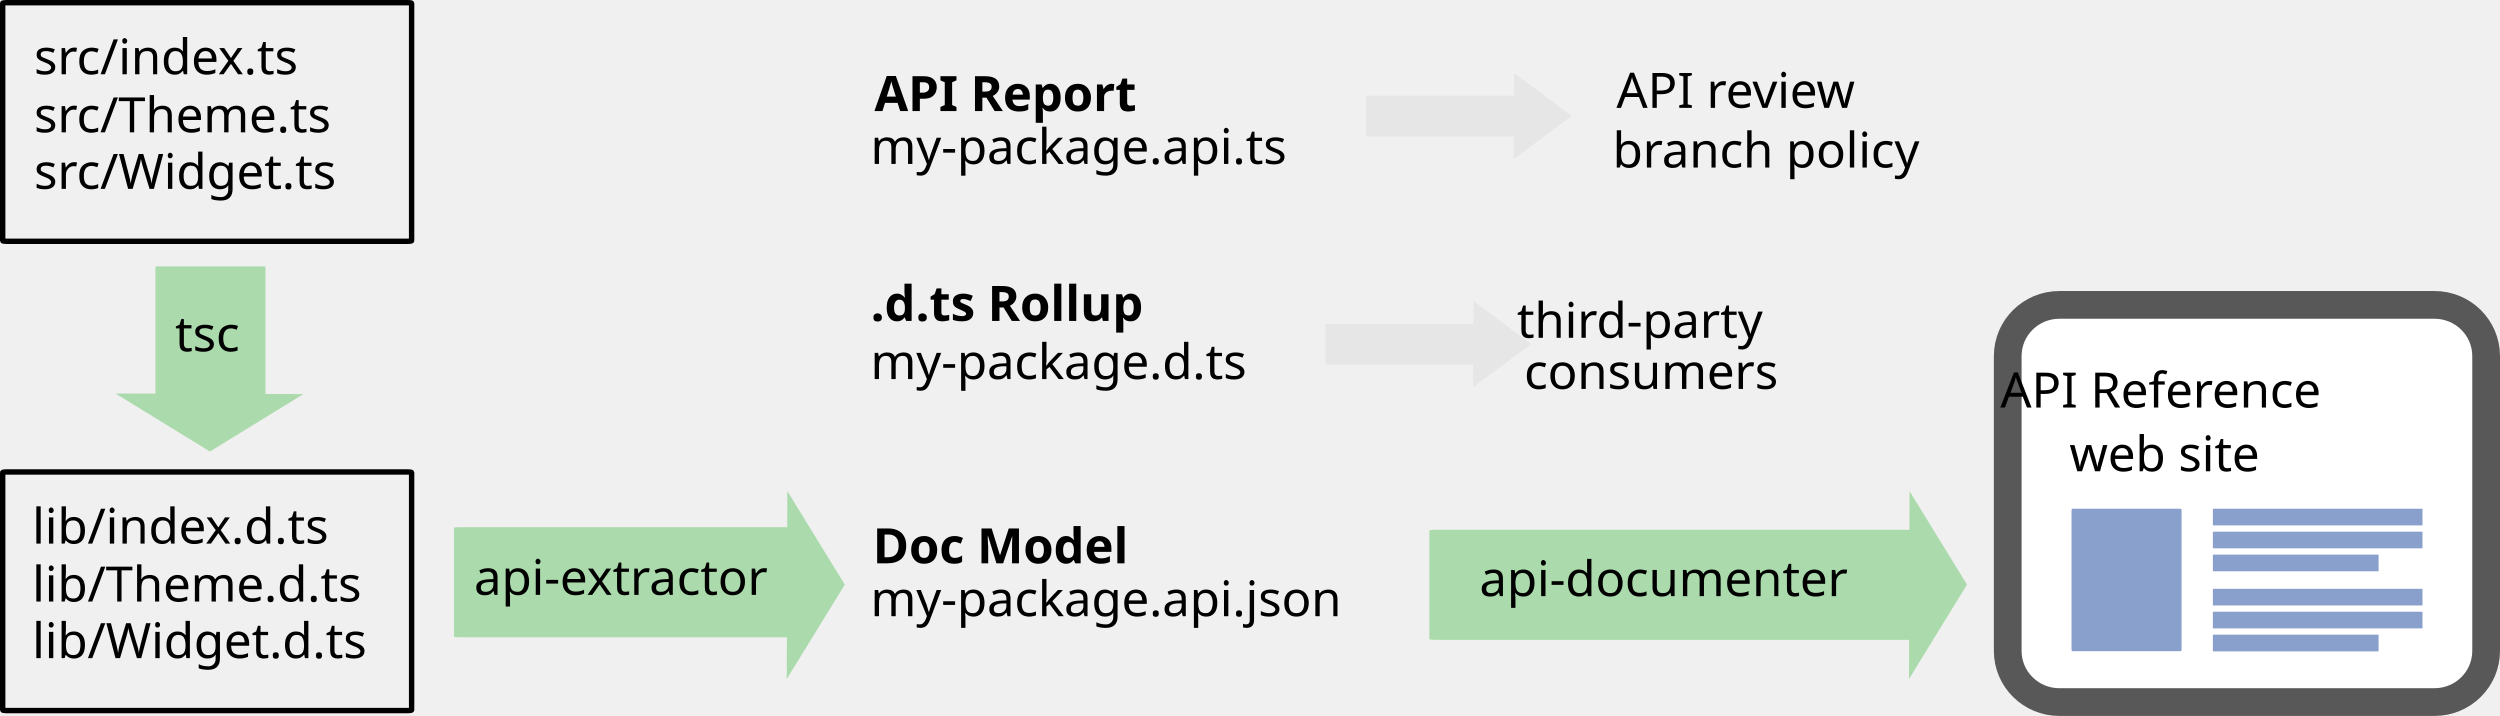
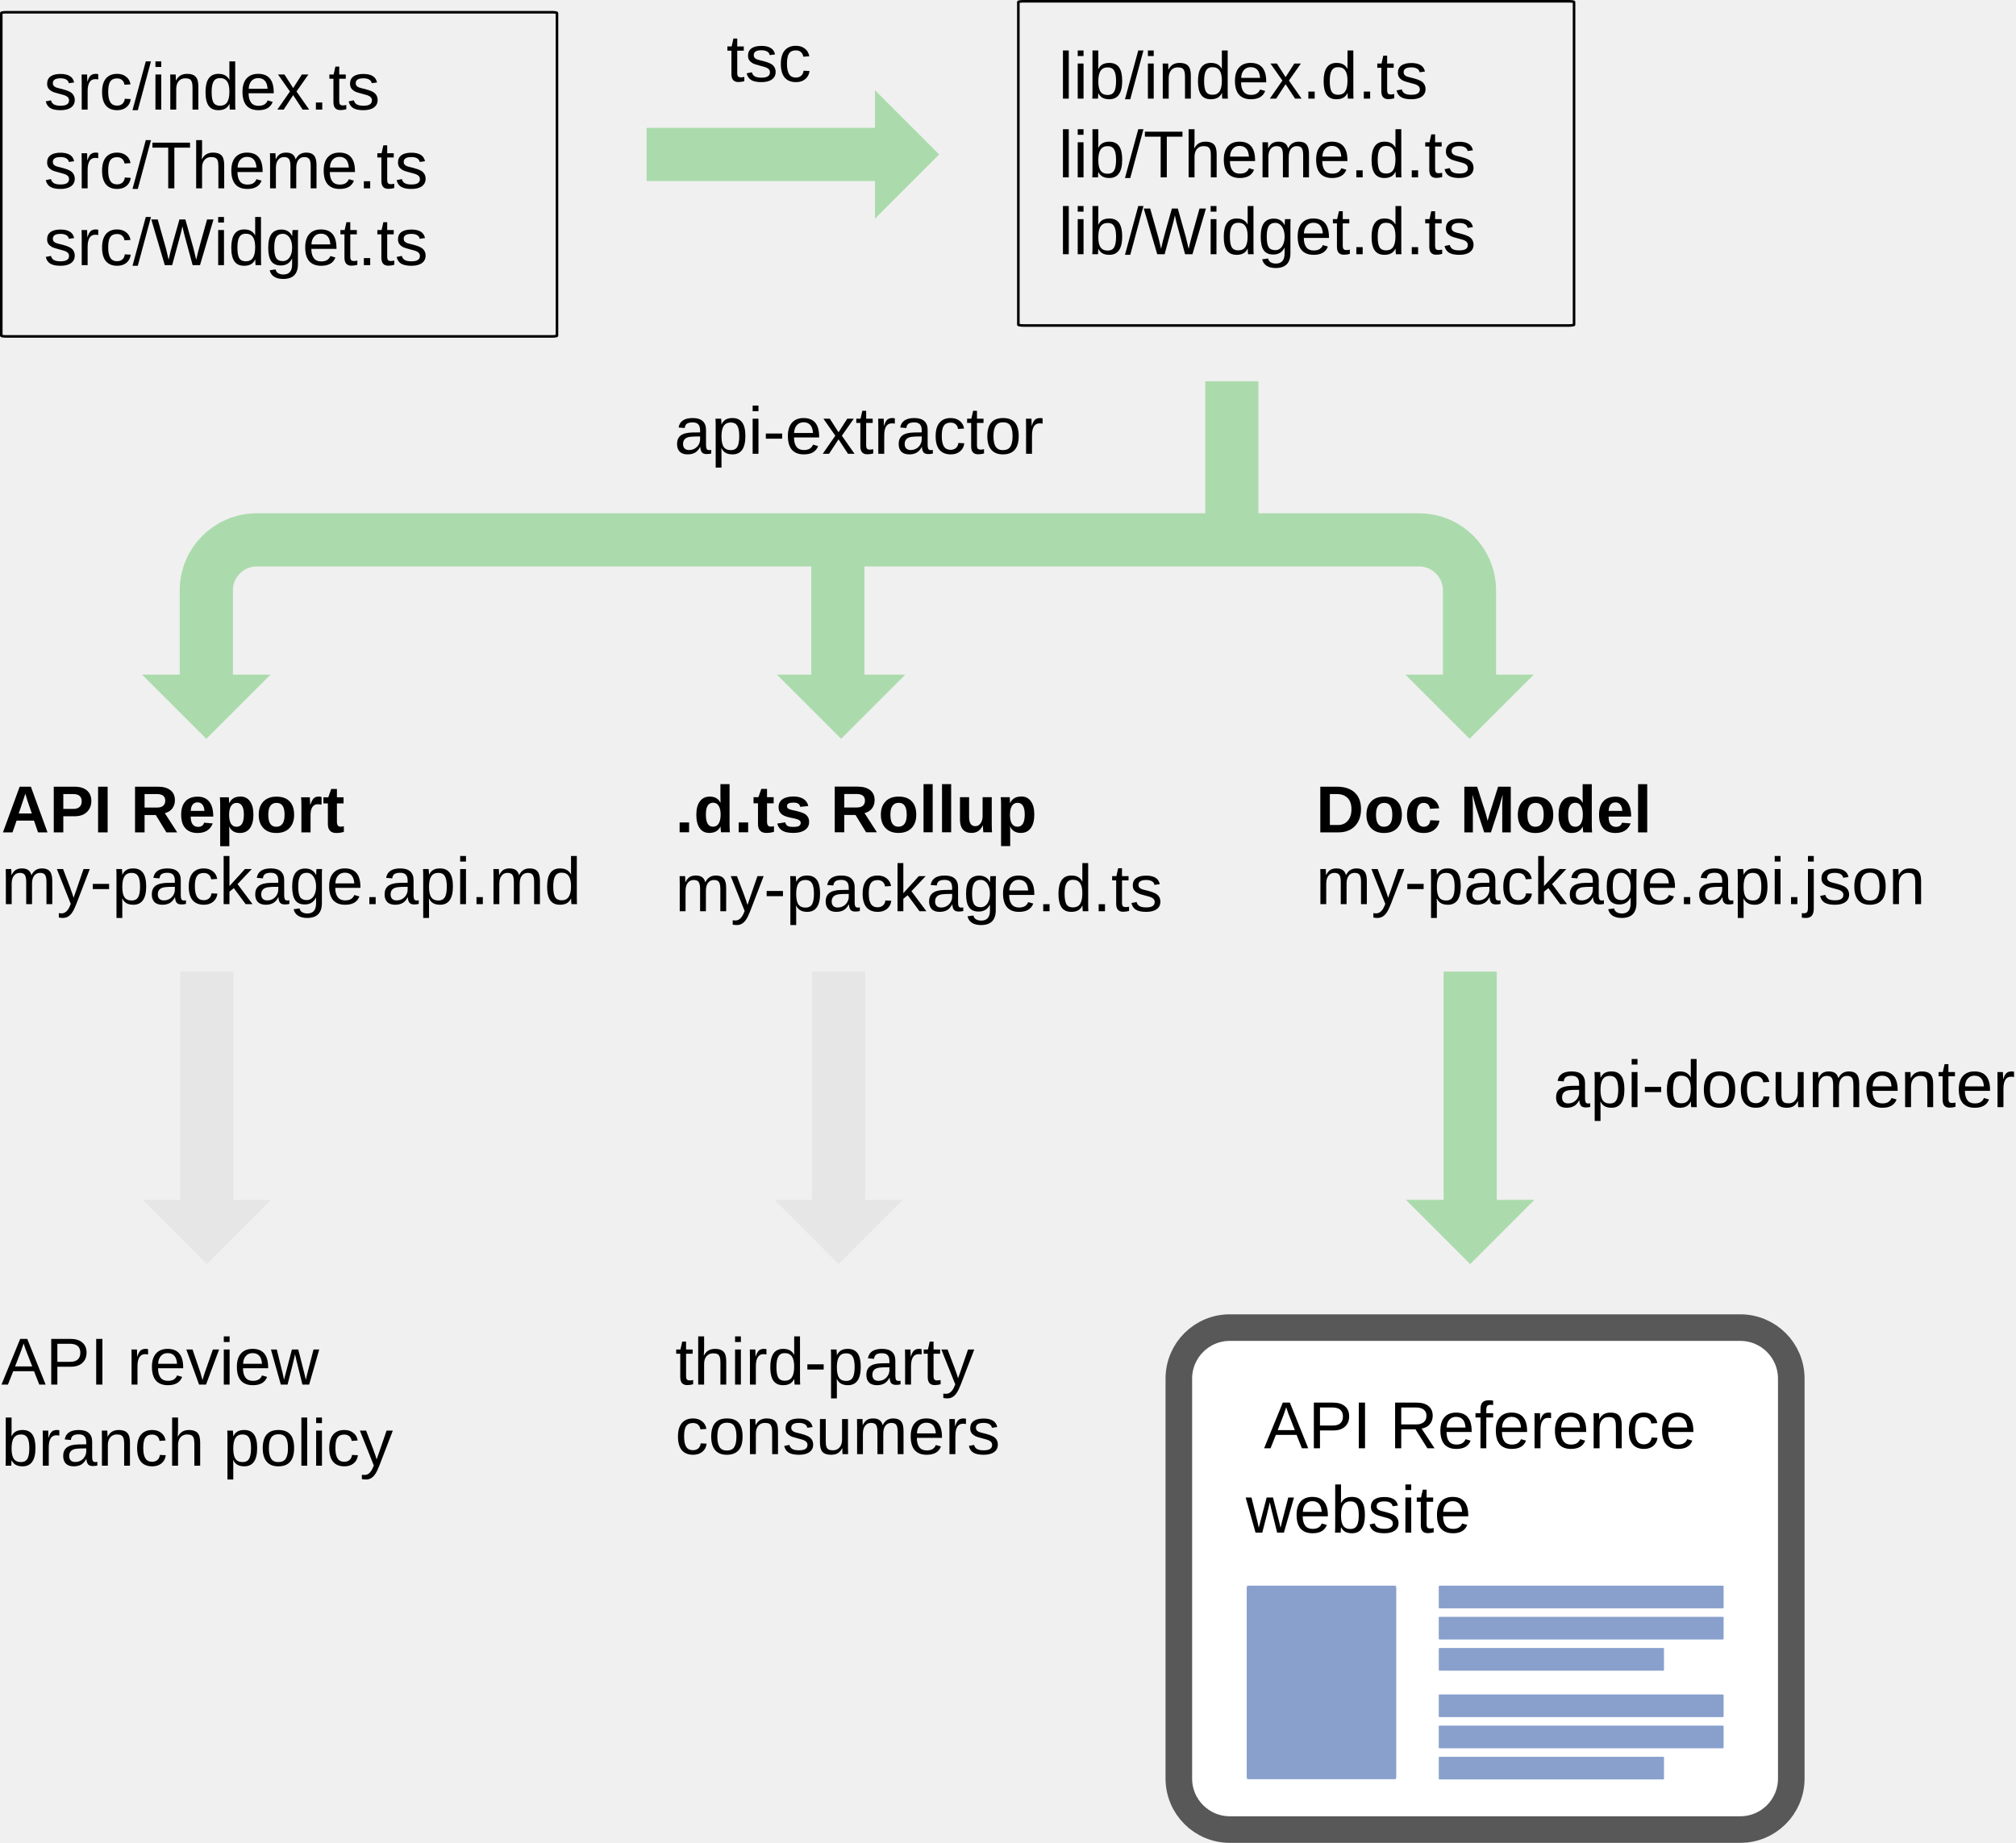
- <svg xmlns="http://www.w3.org/2000/svg" width="180.315mm" height="51.639mm" version="1.1" viewBox="0 0 180.315 51.639">
-   <g transform="translate(-14.8253 -123.111)">
-     <g transform="translate(-2.03281 31.4757)">
-       <flowRoot transform="scale(.264583)" fill="#000000" font-family="sans-serif" font-size="40px" letter-spacing="0px" word-spacing="0px" style="line-height:1.25" xml:space="preserve">
-         <flowRegion>
-           <rect x="477.143" y="472.52" width="310.714" height="287.143" />
-         </flowRegion>
-         <flowPara />
-       </flowRoot>
-       <g fill="#000000" font-family="sans-serif" font-size="3.528px" letter-spacing="0px" stroke-width=".265" word-spacing="0px">
-         <text x="19.314" y="96.996" style="font-feature-settings:normal;font-variant-caps:normal;font-variant-ligatures:normal;font-variant-numeric:normal;line-height:1.25" xml:space="preserve">
-           <tspan x="19.314" y="96.996" font-family="sans-serif" font-size="3.528px" stroke-width=".265" style="font-feature-settings:normal;font-variant-caps:normal;font-variant-ligatures:normal;font-variant-numeric:normal">src/index.ts</tspan>
-         </text>
-         <text x="19.314" y="105.256" style="font-feature-settings:normal;font-variant-caps:normal;font-variant-ligatures:normal;font-variant-numeric:normal;line-height:1.25" xml:space="preserve">
-           <tspan x="19.314" y="105.256" font-family="sans-serif" font-size="3.528px" stroke-width=".265" style="font-feature-settings:normal;font-variant-caps:normal;font-variant-ligatures:normal;font-variant-numeric:normal">src/Widget.ts</tspan>
-         </text>
-         <text x="19.314" y="101.178" style="font-feature-settings:normal;font-variant-caps:normal;font-variant-ligatures:normal;font-variant-numeric:normal;line-height:1.25" xml:space="preserve">
-           <tspan x="19.314" y="101.178" font-family="sans-serif" font-size="3.528px" stroke-width=".265" style="font-feature-settings:normal;font-variant-caps:normal;font-variant-ligatures:normal;font-variant-numeric:normal">src/Theme.ts</tspan>
-         </text>
-       </g>
-       <rect x="17.052" y="91.829" width="29.494" height="17.21" rx=".264" ry=".043" fill="none" stroke="#000" stroke-linejoin="round" stroke-width=".388" style="paint-order:markers stroke fill" />
-       <rect transform="rotate(90)" x="110.848" y="-36.006" width="9.925" height="7.938" rx=".132" ry=".049" fill="#abdbac" style="paint-order:markers stroke fill" />
-       <path d="m38.743 120.058-6.663 4.096c-0.045 0.028-0.087 0.046-0.095 0.041l-6.797-4.178" fill="#abdbac" style="paint-order:markers stroke fill" />
-       <g transform="translate(-.133635)">
-         <g fill="#000000" font-family="sans-serif" font-size="3.528px" letter-spacing="0px" stroke-width=".265" word-spacing="0px">
-           <text x="19.315" y="130.844" style="font-feature-settings:normal;font-variant-caps:normal;font-variant-ligatures:normal;font-variant-numeric:normal;line-height:1.25" xml:space="preserve">
-             <tspan x="19.315" y="130.844" font-family="sans-serif" font-size="3.528px" stroke-width=".265" style="font-feature-settings:normal;font-variant-caps:normal;font-variant-ligatures:normal;font-variant-numeric:normal">lib/index.d.ts</tspan>
-           </text>
-           <text x="19.315" y="139.104" style="font-feature-settings:normal;font-variant-caps:normal;font-variant-ligatures:normal;font-variant-numeric:normal;line-height:1.25" xml:space="preserve">
-             <tspan x="19.315" y="139.104" font-family="sans-serif" font-size="3.528px" stroke-width=".265" style="font-feature-settings:normal;font-variant-caps:normal;font-variant-ligatures:normal;font-variant-numeric:normal">lib/Widget.d.ts</tspan>
-           </text>
-           <text x="19.315" y="135.025" style="font-feature-settings:normal;font-variant-caps:normal;font-variant-ligatures:normal;font-variant-numeric:normal;line-height:1.25" xml:space="preserve">
-             <tspan x="19.315" y="135.025" font-family="sans-serif" font-size="3.528px" stroke-width=".265" style="font-feature-settings:normal;font-variant-caps:normal;font-variant-ligatures:normal;font-variant-numeric:normal">lib/Theme.d.ts</tspan>
-           </text>
-         </g>
-         <rect x="17.186" y="125.676" width="29.494" height="17.21" rx=".264" ry=".043" fill="none" stroke="#000" stroke-linejoin="round" stroke-width=".388" style="paint-order:markers stroke fill" />
-       </g>
-       <g fill="#000000" font-family="sans-serif" letter-spacing="0px" stroke-width=".265" word-spacing="0px">
-         <text x="29.482" y="116.976" font-size="3.528px" style="font-feature-settings:normal;font-variant-caps:normal;font-variant-ligatures:normal;font-variant-numeric:normal;line-height:1.25" xml:space="preserve">
-           <tspan x="29.482" y="116.976" stroke-width=".265">
-             <tspan x="29.482" y="116.976" font-family="sans-serif" font-size="3.528px" stroke-width=".265" style="font-feature-settings:normal;font-variant-caps:normal;font-variant-ligatures:normal;font-variant-numeric:normal">tsc</tspan>
-           </tspan>
-         </text>
-         <g font-size="3.528px">
-           <text x="79.927" y="99.651" style="font-feature-settings:normal;font-variant-caps:normal;font-variant-ligatures:normal;font-variant-numeric:normal;line-height:1.25" xml:space="preserve">
-             <tspan x="79.927" y="99.651" font-family="sans-serif" font-size="3.528px" font-weight="bold" stroke-width=".265" style="font-feature-settings:normal;font-variant-caps:normal;font-variant-ligatures:normal;font-variant-numeric:normal">API Report</tspan>
-           </text>
-           <text x="79.65" y="103.461" style="font-feature-settings:normal;font-variant-caps:normal;font-variant-ligatures:normal;font-variant-numeric:normal;line-height:1.25" xml:space="preserve">
-             <tspan x="79.65" y="103.461" font-family="sans-serif" font-size="3.528px" stroke-width=".265" style="font-feature-settings:normal;font-variant-caps:normal;font-variant-ligatures:normal;font-variant-numeric:normal">my-package.api.ts</tspan>
-           </text>
-           <text x="79.653" y="114.785" style="font-feature-settings:normal;font-variant-caps:normal;font-variant-ligatures:normal;font-variant-numeric:normal;line-height:1.25" xml:space="preserve">
-             <tspan x="79.653" y="114.785" font-family="sans-serif" font-size="3.528px" font-weight="bold" stroke-width=".265" style="font-feature-settings:normal;font-variant-caps:normal;font-variant-ligatures:normal;font-variant-numeric:normal">.d.ts Rollup</tspan>
-           </text>
-           <text x="79.65" y="118.974" style="font-feature-settings:normal;font-variant-caps:normal;font-variant-ligatures:normal;font-variant-numeric:normal;line-height:1.25" xml:space="preserve">
-             <tspan x="79.65" y="118.974" font-family="sans-serif" font-size="3.528px" stroke-width=".265" style="font-feature-settings:normal;font-variant-caps:normal;font-variant-ligatures:normal;font-variant-numeric:normal">my-package.d.ts</tspan>
-           </text>
-           <text x="79.813" y="132.266" style="font-feature-settings:normal;font-variant-caps:normal;font-variant-ligatures:normal;font-variant-numeric:normal;line-height:1.25" xml:space="preserve">
-             <tspan x="79.813" y="132.266" font-family="sans-serif" font-size="3.528px" font-weight="bold" stroke-width=".265" style="font-feature-settings:normal;font-variant-caps:normal;font-variant-ligatures:normal;font-variant-numeric:normal">Doc Model</tspan>
-           </text>
-           <text x="79.65" y="136.077" style="font-feature-settings:normal;font-variant-caps:normal;font-variant-ligatures:normal;font-variant-numeric:normal;line-height:1.25" xml:space="preserve">
-             <tspan x="79.65" y="136.077" font-family="sans-serif" font-size="3.528px" stroke-width=".265" style="font-feature-settings:normal;font-variant-caps:normal;font-variant-ligatures:normal;font-variant-numeric:normal">my-package.api.json</tspan>
-           </text>
-         </g>
-       </g>
-       <g transform="translate(0 -.20428)" fill="#abdbac">
-         <rect x="49.599" y="129.863" width="25.052" height="7.938" rx=".333" ry=".049" style="paint-order:markers stroke fill" />
-         <path d="m73.645 127.26 4.096 6.663c0.028 0.045 0.046 0.087 0.041 0.095l-4.178 6.797" style="paint-order:markers stroke fill" />
-       </g>
-       <g>
-         <text x="51.054" y="134.536" fill="#000000" font-family="sans-serif" font-size="3.528px" letter-spacing="0px" stroke-width=".265" word-spacing="0px" style="font-feature-settings:normal;font-variant-caps:normal;font-variant-ligatures:normal;font-variant-numeric:normal;line-height:1.25" xml:space="preserve">
-           <tspan x="51.054" y="134.536" stroke-width=".265">
-             <tspan x="51.054" y="134.536" font-family="sans-serif" font-size="3.528px" stroke-width=".265" style="font-feature-settings:normal;font-variant-caps:normal;font-variant-ligatures:normal;font-variant-numeric:normal">api-extractor</tspan>
-           </tspan>
-         </text>
-         <rect x="119.955" y="129.847" width="35.446" height="7.938" rx=".471" ry=".049" fill="#abdbac" style="paint-order:markers stroke fill" />
-         <path d="m154.585 127.056 4.096 6.663c0.028 0.045 0.046 0.087 0.041 0.095l-4.178 6.797" fill="#abdbac" style="paint-order:markers stroke fill" />
-         <text x="123.572" y="134.634" fill="#000000" font-family="sans-serif" font-size="3.528px" letter-spacing="0px" stroke-width=".265" word-spacing="0px" style="font-feature-settings:normal;font-variant-caps:normal;font-variant-ligatures:normal;font-variant-numeric:normal;line-height:1.25" xml:space="preserve">
-           <tspan x="123.572" y="134.634" stroke-width=".265">
-             <tspan x="123.572" y="134.634" font-family="sans-serif" font-size="3.528px" stroke-width=".265" style="font-feature-settings:normal;font-variant-caps:normal;font-variant-ligatures:normal;font-variant-numeric:normal">api-documenter</tspan>
-           </tspan>
-         </text>
-         <rect x="162.667" y="114.626" width="32.506" height="26.647" rx="2.721" ry="2.691" fill="#fff" stroke="#585858" stroke-linejoin="round" stroke-width="4" style="paint-order:markers stroke fill" />
-         <text x="166.121" y="125.628" fill="#000000" font-family="sans-serif" font-size="3.528px" letter-spacing="0px" stroke-width=".265" word-spacing="0px" style="font-feature-settings:normal;font-variant-caps:normal;font-variant-ligatures:normal;font-variant-numeric:normal;line-height:1.25" xml:space="preserve">
-           <tspan x="166.121" y="125.628" stroke-width=".265">web site<tspan x="166.121" y="125.628" font-family="sans-serif" font-size="3.528px" stroke-width=".265" text-align="center" text-anchor="middle" style="font-feature-settings:normal;font-variant-caps:normal;font-variant-ligatures:normal;font-variant-numeric:normal" />
-           </tspan>
-         </text>
-       </g>
-       <g fill="#89a0cc">
-         <rect transform="rotate(90)" x="128.328" y="-174.207" width="10.276" height="7.938" rx=".137" ry=".049" style="paint-order:markers stroke fill" />
-         <rect transform="rotate(90)" x="128.328" y="-191.582" width="1.203" height="15.119" rx=".016" ry=".093" style="paint-order:markers stroke fill" />
-         <rect transform="rotate(90)" x="129.983" y="-191.582" width="1.203" height="15.119" rx=".016" ry=".093" style="paint-order:markers stroke fill" />
-         <rect transform="rotate(90)" x="131.637" y="-188.417" width="1.203" height="11.954" rx=".016" ry=".074" style="paint-order:markers stroke fill" />
-         <rect transform="rotate(90)" x="134.104" y="-191.582" width="1.203" height="15.119" rx=".016" ry=".093" style="paint-order:markers stroke fill" />
-         <rect transform="rotate(90)" x="135.758" y="-191.582" width="1.203" height="15.119" rx=".016" ry=".093" style="paint-order:markers stroke fill" />
-         <rect transform="rotate(90)" x="137.413" y="-188.417" width="1.203" height="11.954" rx=".016" ry=".074" style="paint-order:markers stroke fill" />
-       </g>
-       <g transform="translate(66.1925 -32.8901)" fill="#e6e6e6">
-         <rect x="49.198" y="131.432" width="11.688" height="2.937" rx=".155" ry=".018" style="paint-order:markers stroke fill" />
-         <path d="m59.881 129.799 4.096 3.05c0.028 0.021 0.046 0.04 0.041 0.043l-4.178 3.111" style="paint-order:markers stroke fill" />
-       </g>
-       <text x="133.447" y="99.415" fill="#000000" font-family="sans-serif" font-size="3.528px" letter-spacing="0px" stroke-width=".265" word-spacing="0px" style="font-feature-settings:normal;font-variant-caps:normal;font-variant-ligatures:normal;font-variant-numeric:normal;line-height:1.25" xml:space="preserve">
-         <tspan x="133.447" y="99.415" font-family="sans-serif" font-size="3.528px" stroke-width=".265" style="font-feature-settings:normal;font-variant-caps:normal;font-variant-ligatures:normal;font-variant-numeric:normal">API review</tspan>
-       </text>
-       <g transform="translate(63.2621 -16.4416)" fill="#e6e6e6">
-         <rect x="49.198" y="131.432" width="11.688" height="2.937" rx=".155" ry=".018" style="paint-order:markers stroke fill" />
-         <path d="m59.881 129.799 4.096 3.05c0.028 0.021 0.046 0.04 0.041 0.043l-4.178 3.111" style="paint-order:markers stroke fill" />
-       </g>
-       <g fill="#000000" font-family="sans-serif" letter-spacing="0px" stroke-width=".265" word-spacing="0px">
-         <text x="140.172" y="115.998" font-size="3.528px" text-anchor="middle" style="font-feature-settings:normal;font-variant-caps:normal;font-variant-ligatures:normal;font-variant-numeric:normal;line-height:1.25" xml:space="preserve">
-           <tspan x="140.172" y="115.998" text-align="center" style="font-feature-settings:normal;font-variant-caps:normal;font-variant-ligatures:normal;font-variant-numeric:normal">third-party</tspan>
-           <tspan x="140.172" y="120.408" text-align="center" style="font-feature-settings:normal;font-variant-caps:normal;font-variant-ligatures:normal;font-variant-numeric:normal" />
-         </text>
-         <text x="178.658" y="121.035" font-size="3.528px" style="font-feature-settings:normal;font-variant-caps:normal;font-variant-ligatures:normal;font-variant-numeric:normal;line-height:1.25" xml:space="preserve">
-           <tspan x="178.658" y="121.035" font-family="sans-serif" font-size="3.528px" text-anchor="middle">
-             <tspan x="178.658" y="121.035" text-align="center" style="font-feature-settings:normal;font-variant-caps:normal;font-variant-ligatures:normal;font-variant-numeric:normal">API Reference</tspan>
-             <tspan x="203.525" y="121.035" dx="0" text-align="center" style="font-feature-settings:normal;font-variant-caps:normal;font-variant-ligatures:normal;font-variant-numeric:normal" />
-           </tspan>
-           <tspan x="178.658" y="121.035">
-             <tspan x="183.726" y="125.445" font-family="sans-serif" font-size="3.528px" stroke-width=".265" text-align="center" text-anchor="middle" style="font-feature-settings:normal;font-variant-caps:normal;font-variant-ligatures:normal;font-variant-numeric:normal" />
-           </tspan>
-         </text>
-         <text x="140.081" y="119.691" font-size="3.528px" style="font-feature-settings:normal;font-variant-caps:normal;font-variant-ligatures:normal;font-variant-numeric:normal;line-height:1.25" xml:space="preserve">
-           <tspan x="140.081" y="119.691" font-family="sans-serif" font-size="3.528px" stroke-width=".265" text-align="center" text-anchor="middle" style="font-feature-settings:normal;font-variant-caps:normal;font-variant-ligatures:normal;font-variant-numeric:normal">consumers</tspan>
-         </text>
-         <text x="133.173" y="103.721" font-size="3.528px" style="font-feature-settings:normal;font-variant-caps:normal;font-variant-ligatures:normal;font-variant-numeric:normal;line-height:1.25" xml:space="preserve">
-           <tspan x="133.173" y="103.721" font-family="sans-serif" font-size="3.528px" stroke-width=".265" style="font-feature-settings:normal;font-variant-caps:normal;font-variant-ligatures:normal;font-variant-numeric:normal">branch policy</tspan>
-         </text>
-       </g>
-     </g>
+ <svg xmlns="http://www.w3.org/2000/svg" version="1.1" viewBox="0 0 303.31 277.32">
+   <defs>
+     <style>.a,.b,.d,.e{isolation:isolate;}.b,.e{font-size:10px;}.b,.d{font-family:ArialMT, Arial;}.c,.h,.j{fill:none;}.c{stroke:#000;stroke-width:0.388px;}.c,.f{stroke-linejoin:round;}.d{font-size:10px;}.e{font-family:Arial-BoldMT, Arial;font-weight:700;}.f{fill:#fff;stroke:#585858;stroke-width:4px;}.g{fill:#89a0cc;}.h{stroke:#abdbac;}.h,.j{stroke-miterlimit:10;stroke-width:8px;}.i{fill:#abdbac;}.j{stroke:#e6e6e6;}.k{fill:#e6e6e6;}</style>
+   </defs>
+   <g class="a">
+     <text class="b" transform="translate(6.6063 16.488)">src/index.ts</text>
  </g>
+   <g class="a">
+     <text class="b" transform="translate(6.6063 39.902)">src/Widget.ts</text>
+   </g>
+   <g class="a">
+     <text class="b" transform="translate(6.6063 28.34)">src/Theme.ts</text>
+   </g>
+   <path class="c" transform="translate(-251.13 -65.933)" d="m252.07 67.774h82.11c0.413 0 0.748 0.054 0.748 0.121v48.543c0 0.067-0.335 0.121-0.748 0.121h-82.11c-0.413 0-0.748-0.054-0.748-0.121v-48.543c0-0.067 0.335-0.121 0.748-0.121z" />
+   <g class="a">
+     <text class="b" transform="translate(159.25 14.842)">lib/index.d.ts</text>
+   </g>
+   <g class="a">
+     <text class="b" transform="translate(159.25 38.256)">lib/Widget.d.ts</text>
+   </g>
+   <g class="a">
+     <text class="b" transform="translate(159.25 26.693)">lib/Theme.d.ts</text>
+   </g>
+   <path class="c" transform="translate(-251.13 -65.933)" d="m405.09 66.127h82.11c0.413 0 0.748 0.054 0.748 0.121v48.543c0 0.067-0.335 0.121-0.748 0.121h-82.11c-0.413 0-0.748-0.054-0.748-0.121v-48.543c0-0.067 0.335-0.121 0.748-0.121z" />
+   <g class="a">
+     <text class="d" transform="translate(109.28 12.266)">tsc</text>
+   </g>
+   <g class="a">
+     <text class="e" transform="translate(.19383 125.26)">API Report</text>
+   </g>
+   <g class="a">
+     <text class="b" transform="translate(.19384 136.06)">my-package.api.md</text>
+   </g>
+   <g class="a">
+     <text class="e" transform="translate(101.58 125.25)">.d.ts Rollup</text>
+   </g>
+   <g class="a">
+     <text class="b" transform="translate(101.58 137.13)">my-package.d.ts</text>
+   </g>
+   <g class="a">
+     <text class="e" transform="translate(197.97 125.26)">Doc Model</text>
+   </g>
+   <g class="a">
+     <text class="b" transform="translate(197.97 136.06)">my-package.api.json</text>
+   </g>
+   <g class="a">
+     <text class="d" transform="translate(101.44 68.286)">api-extractor</text>
+   </g>
+   <g class="a">
+     <text class="d" transform="translate(233.69 166.61)">api-documenter</text>
+   </g>
+   <g class="a">
+     <text class="b" transform="translate(101.58 208.36)">third-party</text>
+   </g>
+   <g class="a">
+     <text class="b" transform="translate(101.58 218.83)">consumers</text>
+   </g>
+   <g class="a">
+     <text class="b" transform="translate(.20945 208.36)">API review</text>
+   </g>
+   <g class="a">
+     <text class="b" transform="translate(.19383 220.57)">branch policy</text>
+   </g>
+   <path class="f" transform="translate(-251.13 -65.933)" d="m436.2 265.72h76.718a7.671 7.671 0 0 1 7.712 7.629v60.278a7.671 7.671 0 0 1-7.712 7.629h-76.718a7.671 7.671 0 0 1-7.712-7.629v-60.278a7.671 7.671 0 0 1 7.712-7.629z" />
+   <path class="g" transform="translate(-251.13 -65.933)" d="m461.2 304.94v28.355c0 0.214-0.062 0.387-0.139 0.387h-22.223c-0.077 0-0.139-0.173-0.139-0.387v-28.355c0-0.214 0.062-0.387 0.139-0.387h22.223c0.077 0 0.139 0.173 0.139 0.387z" />
+   <path class="g" transform="translate(-251.13 -65.933)" d="m510.45 304.6v3.32c0 0.025-0.118 0.045-0.264 0.045h-42.329c-0.146 0-0.264-0.02-0.264-0.045v-3.32c0-0.025 0.118-0.045 0.264-0.045h42.329c0.146 0 0.264 0.02 0.264 0.045z" />
+   <path class="g" transform="translate(-251.13 -65.933)" d="m510.45 309.29v3.32c0 0.025-0.118 0.045-0.264 0.045h-42.329c-0.146 0-0.264-0.02-0.264-0.045v-3.32c0-0.025 0.118-0.045 0.264-0.045h42.329c0.146 0 0.264 0.02 0.264 0.045z" />
+   <path class="g" transform="translate(-251.13 -65.933)" d="m501.48 313.98v3.32c0 0.025-0.094 0.045-0.209 0.045h-33.466c-0.115 0-0.209-0.02-0.209-0.045v-3.32c0-0.025 0.094-0.045 0.209-0.045h33.466c0.115 0 0.209 0.02 0.209 0.045z" />
+   <path class="g" transform="translate(-251.13 -65.933)" d="m510.45 320.97v3.32c0 0.025-0.118 0.045-0.264 0.045h-42.329c-0.146 0-0.264-0.02-0.264-0.045v-3.32c0-0.025 0.118-0.045 0.264-0.045h42.329c0.146 0 0.264 0.02 0.264 0.045z" />
+   <path class="g" transform="translate(-251.13 -65.933)" d="m510.45 325.66v3.32c0 0.025-0.118 0.045-0.264 0.045h-42.329c-0.146 0-0.264-0.02-0.264-0.045v-3.32c0-0.025 0.118-0.045 0.264-0.045h42.329c0.146-5e-5 0.264 0.02 0.264 0.045z" />
+   <path class="g" transform="translate(-251.13 -65.933)" d="m501.48 330.35v3.32c0 0.025-0.094 0.045-0.209 0.045h-33.466c-0.115 0-0.209-0.02-0.209-0.045v-3.32c0-0.025 0.094-0.045 0.209-0.045h33.466c0.115 0 0.209 0.02 0.209 0.045z" />
+   <g class="a">
+     <text class="d" transform="translate(190.17 217.95)">API Reference</text>
+   </g>
+   <g class="a">
+     <text class="d" transform="translate(187.43 230.64)">website</text>
+   </g>
+   <path class="h" transform="translate(-251.13 -65.933)" d="m282.17 170.2v-15.429a7.592 7.592 0 0 1 7.592-7.592h174.86a7.592 7.592 0 0 1 7.592 7.592v15.429" />
+   <line class="h" x1="185.33" x2="185.33" y1="79.291" y2="57.373" />
+   <line class="h" x1="97.284" x2="134.39" y1="23.24" y2="23.24" />
+   <line class="h" x1="126.06" x2="126.06" y1="104.27" y2="80.76" />
+   <polygon class="i" points="40.702 101.52 31.039 111.18 21.377 101.52" />
+   <polygon class="i" points="136.21 101.52 126.55 111.18 116.89 101.52" />
+   <polygon class="i" points="131.64 13.577 141.3 23.24 131.64 32.903" />
+   <line class="j" x1="31.129" x2="31.129" y1="146.21" y2="183.31" />
+   <polygon class="k" points="40.791 180.56 31.129 190.23 21.466 180.56" />
+   <line class="j" x1="126.17" x2="126.17" y1="146.21" y2="183.31" />
+   <polygon class="k" points="135.83 180.56 126.17 190.23 116.51 180.56" />
+   <line class="h" x1="221.19" x2="221.19" y1="146.21" y2="183.31" />
+   <polygon class="i" points="230.85 180.56 221.19 190.23 211.53 180.56" />
+   <polygon class="i" points="230.76 101.52 221.1 111.18 211.44 101.52" />
</svg>
